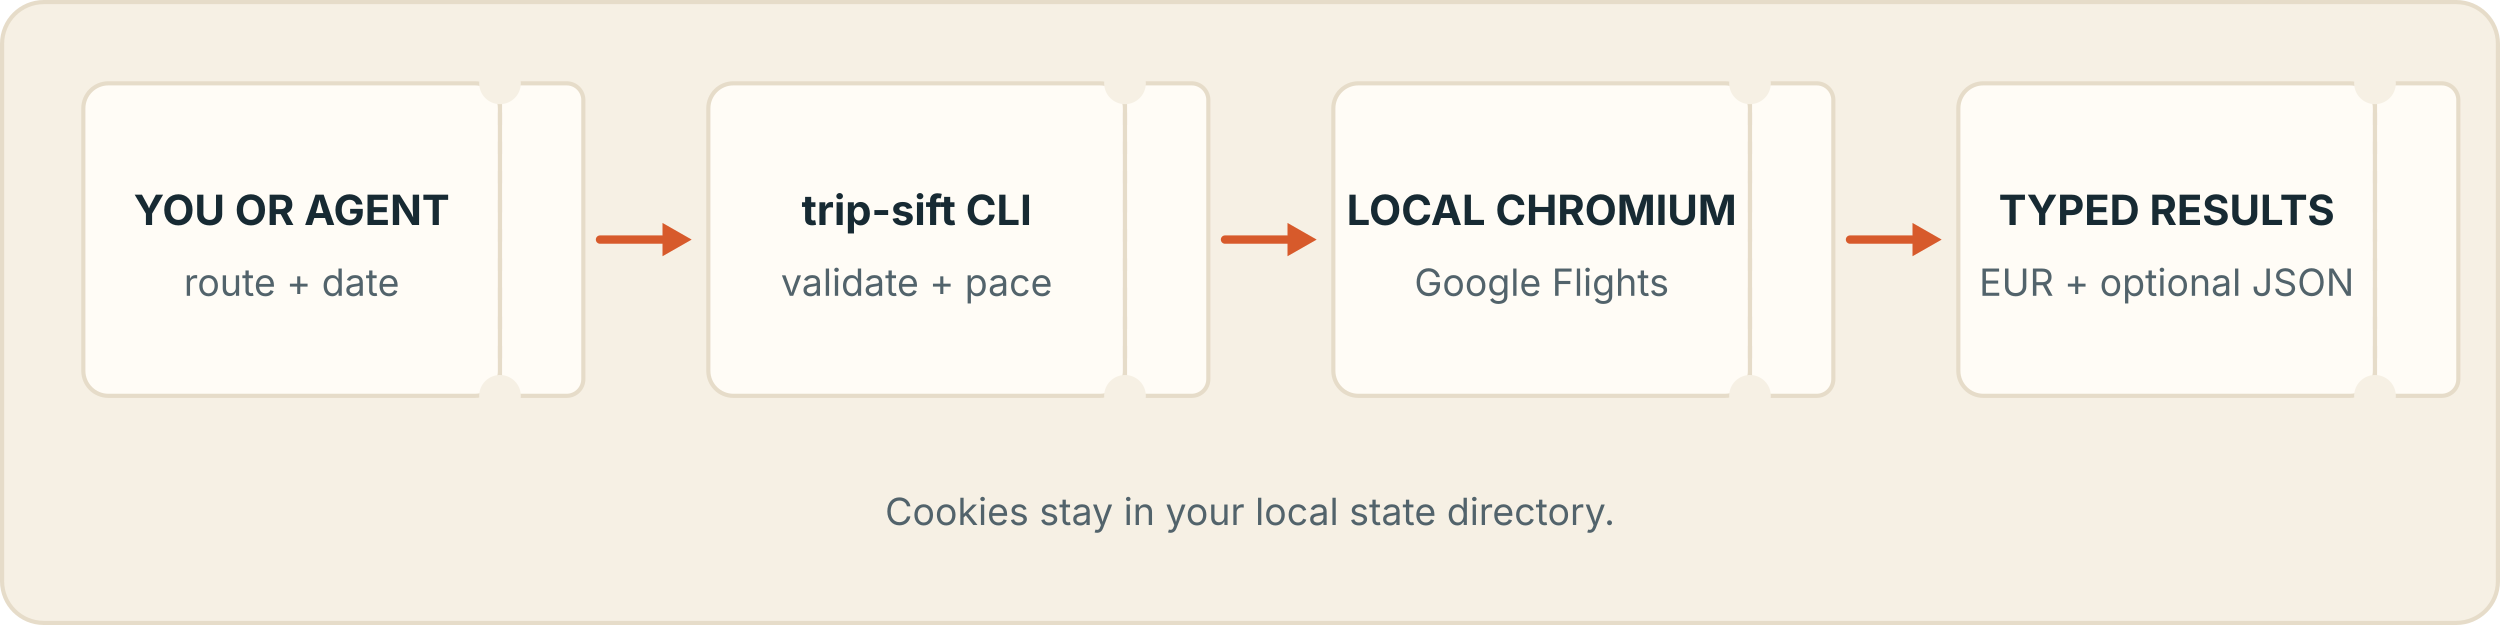
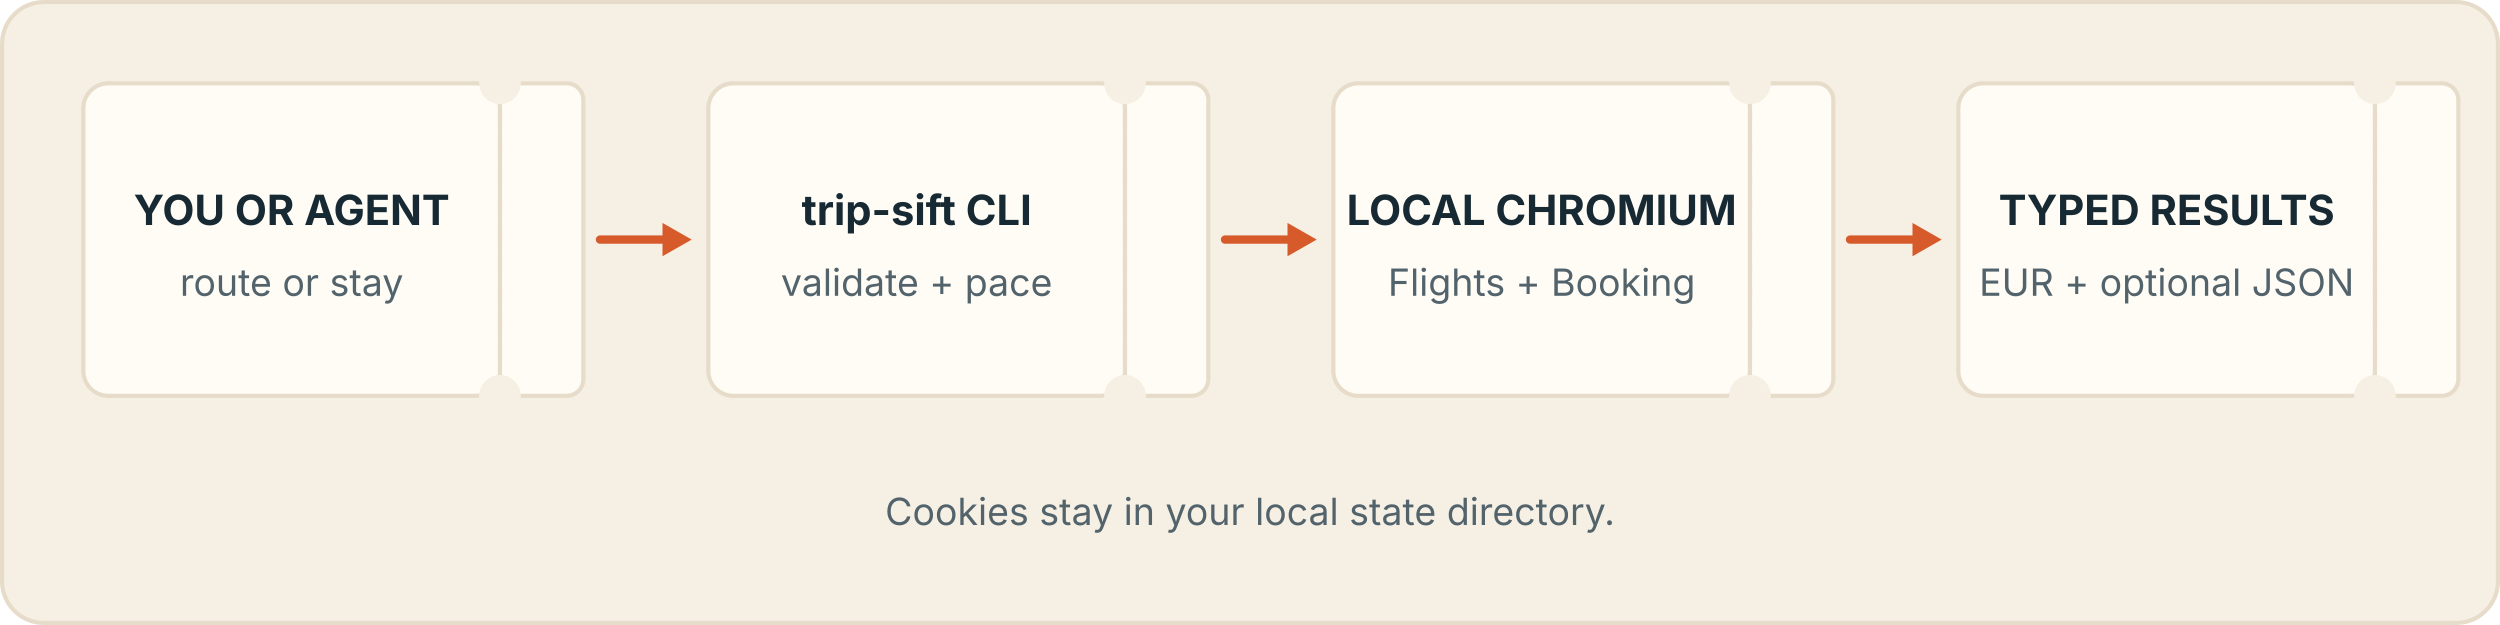
<svg xmlns="http://www.w3.org/2000/svg" width="1200" height="300" viewBox="0 0 1200 300" role="img" font-family="system-ui, -apple-system, Segoe UI, sans-serif">
  <rect x="1" y="1" width="1198" height="298" rx="20" fill="#F6F0E4" stroke="#E6DCC9" stroke-width="2" />
  <g>
    <rect x="40" y="40" width="200" height="150" rx="12" fill="#FFFCF6" stroke="#E6DCC9" stroke-width="2" />
    <rect x="240" y="40" width="40" height="150" rx="8" fill="#FFFCF6" stroke="#E6DCC9" stroke-width="2" />
    <path d="M240 40V190" stroke="#E6DCC9" stroke-width="2" stroke-dasharray="6 8" />
    <circle cx="240" cy="40" r="10" fill="#F6F0E4" />
    <circle cx="240" cy="190" r="10" fill="#F6F0E4" />
    <text x="140" y="108" fill="#172A33" font-size="20" font-weight="700" text-anchor="middle">YOU OR AGENT</text>
-     <text x="140" y="142" fill="#52636B" font-size="18" text-anchor="middle">route + date</text>
+     <text x="140" y="142" fill="#52636B" font-size="18" text-anchor="middle">route or stay</text>
  </g>
  <g>
    <rect x="340" y="40" width="200" height="150" rx="12" fill="#FFFCF6" stroke="#E6DCC9" stroke-width="2" />
    <rect x="540" y="40" width="40" height="150" rx="8" fill="#FFFCF6" stroke="#E6DCC9" stroke-width="2" />
    <path d="M540 40V190" stroke="#E6DCC9" stroke-width="2" stroke-dasharray="6 8" />
    <circle cx="540" cy="40" r="10" fill="#F6F0E4" />
    <circle cx="540" cy="190" r="10" fill="#F6F0E4" />
    <text x="440" y="108" fill="#172A33" font-size="20" font-weight="700" text-anchor="middle">trip-sift CLI</text>
    <text x="440" y="142" fill="#52636B" font-size="18" text-anchor="middle">validate + pace</text>
  </g>
  <g>
    <rect x="640" y="40" width="200" height="150" rx="12" fill="#FFFCF6" stroke="#E6DCC9" stroke-width="2" />
    <rect x="840" y="40" width="40" height="150" rx="8" fill="#FFFCF6" stroke="#E6DCC9" stroke-width="2" />
    <path d="M840 40V190" stroke="#E6DCC9" stroke-width="2" stroke-dasharray="6 8" />
    <circle cx="840" cy="40" r="10" fill="#F6F0E4" />
    <circle cx="840" cy="190" r="10" fill="#F6F0E4" />
    <text x="740" y="108" fill="#172A33" font-size="20" font-weight="700" text-anchor="middle">LOCAL CHROMIUM</text>
-     <text x="740" y="142" fill="#52636B" font-size="18" text-anchor="middle">Google Flights</text>
+     <text x="740" y="142" fill="#52636B" font-size="18" text-anchor="middle">Flights + Booking</text>
  </g>
  <g>
    <rect x="940" y="40" width="200" height="150" rx="12" fill="#FFFCF6" stroke="#E6DCC9" stroke-width="2" />
    <rect x="1140" y="40" width="40" height="150" rx="8" fill="#FFFCF6" stroke="#E6DCC9" stroke-width="2" />
    <path d="M1140 40V190" stroke="#E6DCC9" stroke-width="2" stroke-dasharray="6 8" />
    <circle cx="1140" cy="40" r="10" fill="#F6F0E4" />
    <circle cx="1140" cy="190" r="10" fill="#F6F0E4" />
    <text x="1040" y="108" fill="#172A33" font-size="20" font-weight="700" text-anchor="middle">TYPED RESULTS</text>
    <text x="1040" y="142" fill="#52636B" font-size="18" text-anchor="middle">EUR + optional JSON</text>
  </g>
  <g fill="none" stroke="#D75A2B" stroke-width="4" stroke-linecap="round" stroke-linejoin="round">
    <path d="M288 115H318" />
    <path d="M588 115H618" />
    <path d="M888 115H918" />
  </g>
  <g fill="#D75A2B">
    <path d="M332 115L318 107V123Z" />
    <path d="M632 115L618 107V123Z" />
    <path d="M932 115L918 107V123Z" />
  </g>
  <text x="600" y="252" fill="#52636B" font-size="18" text-anchor="middle">Cookies stay in your local state directory.</text>
</svg>
